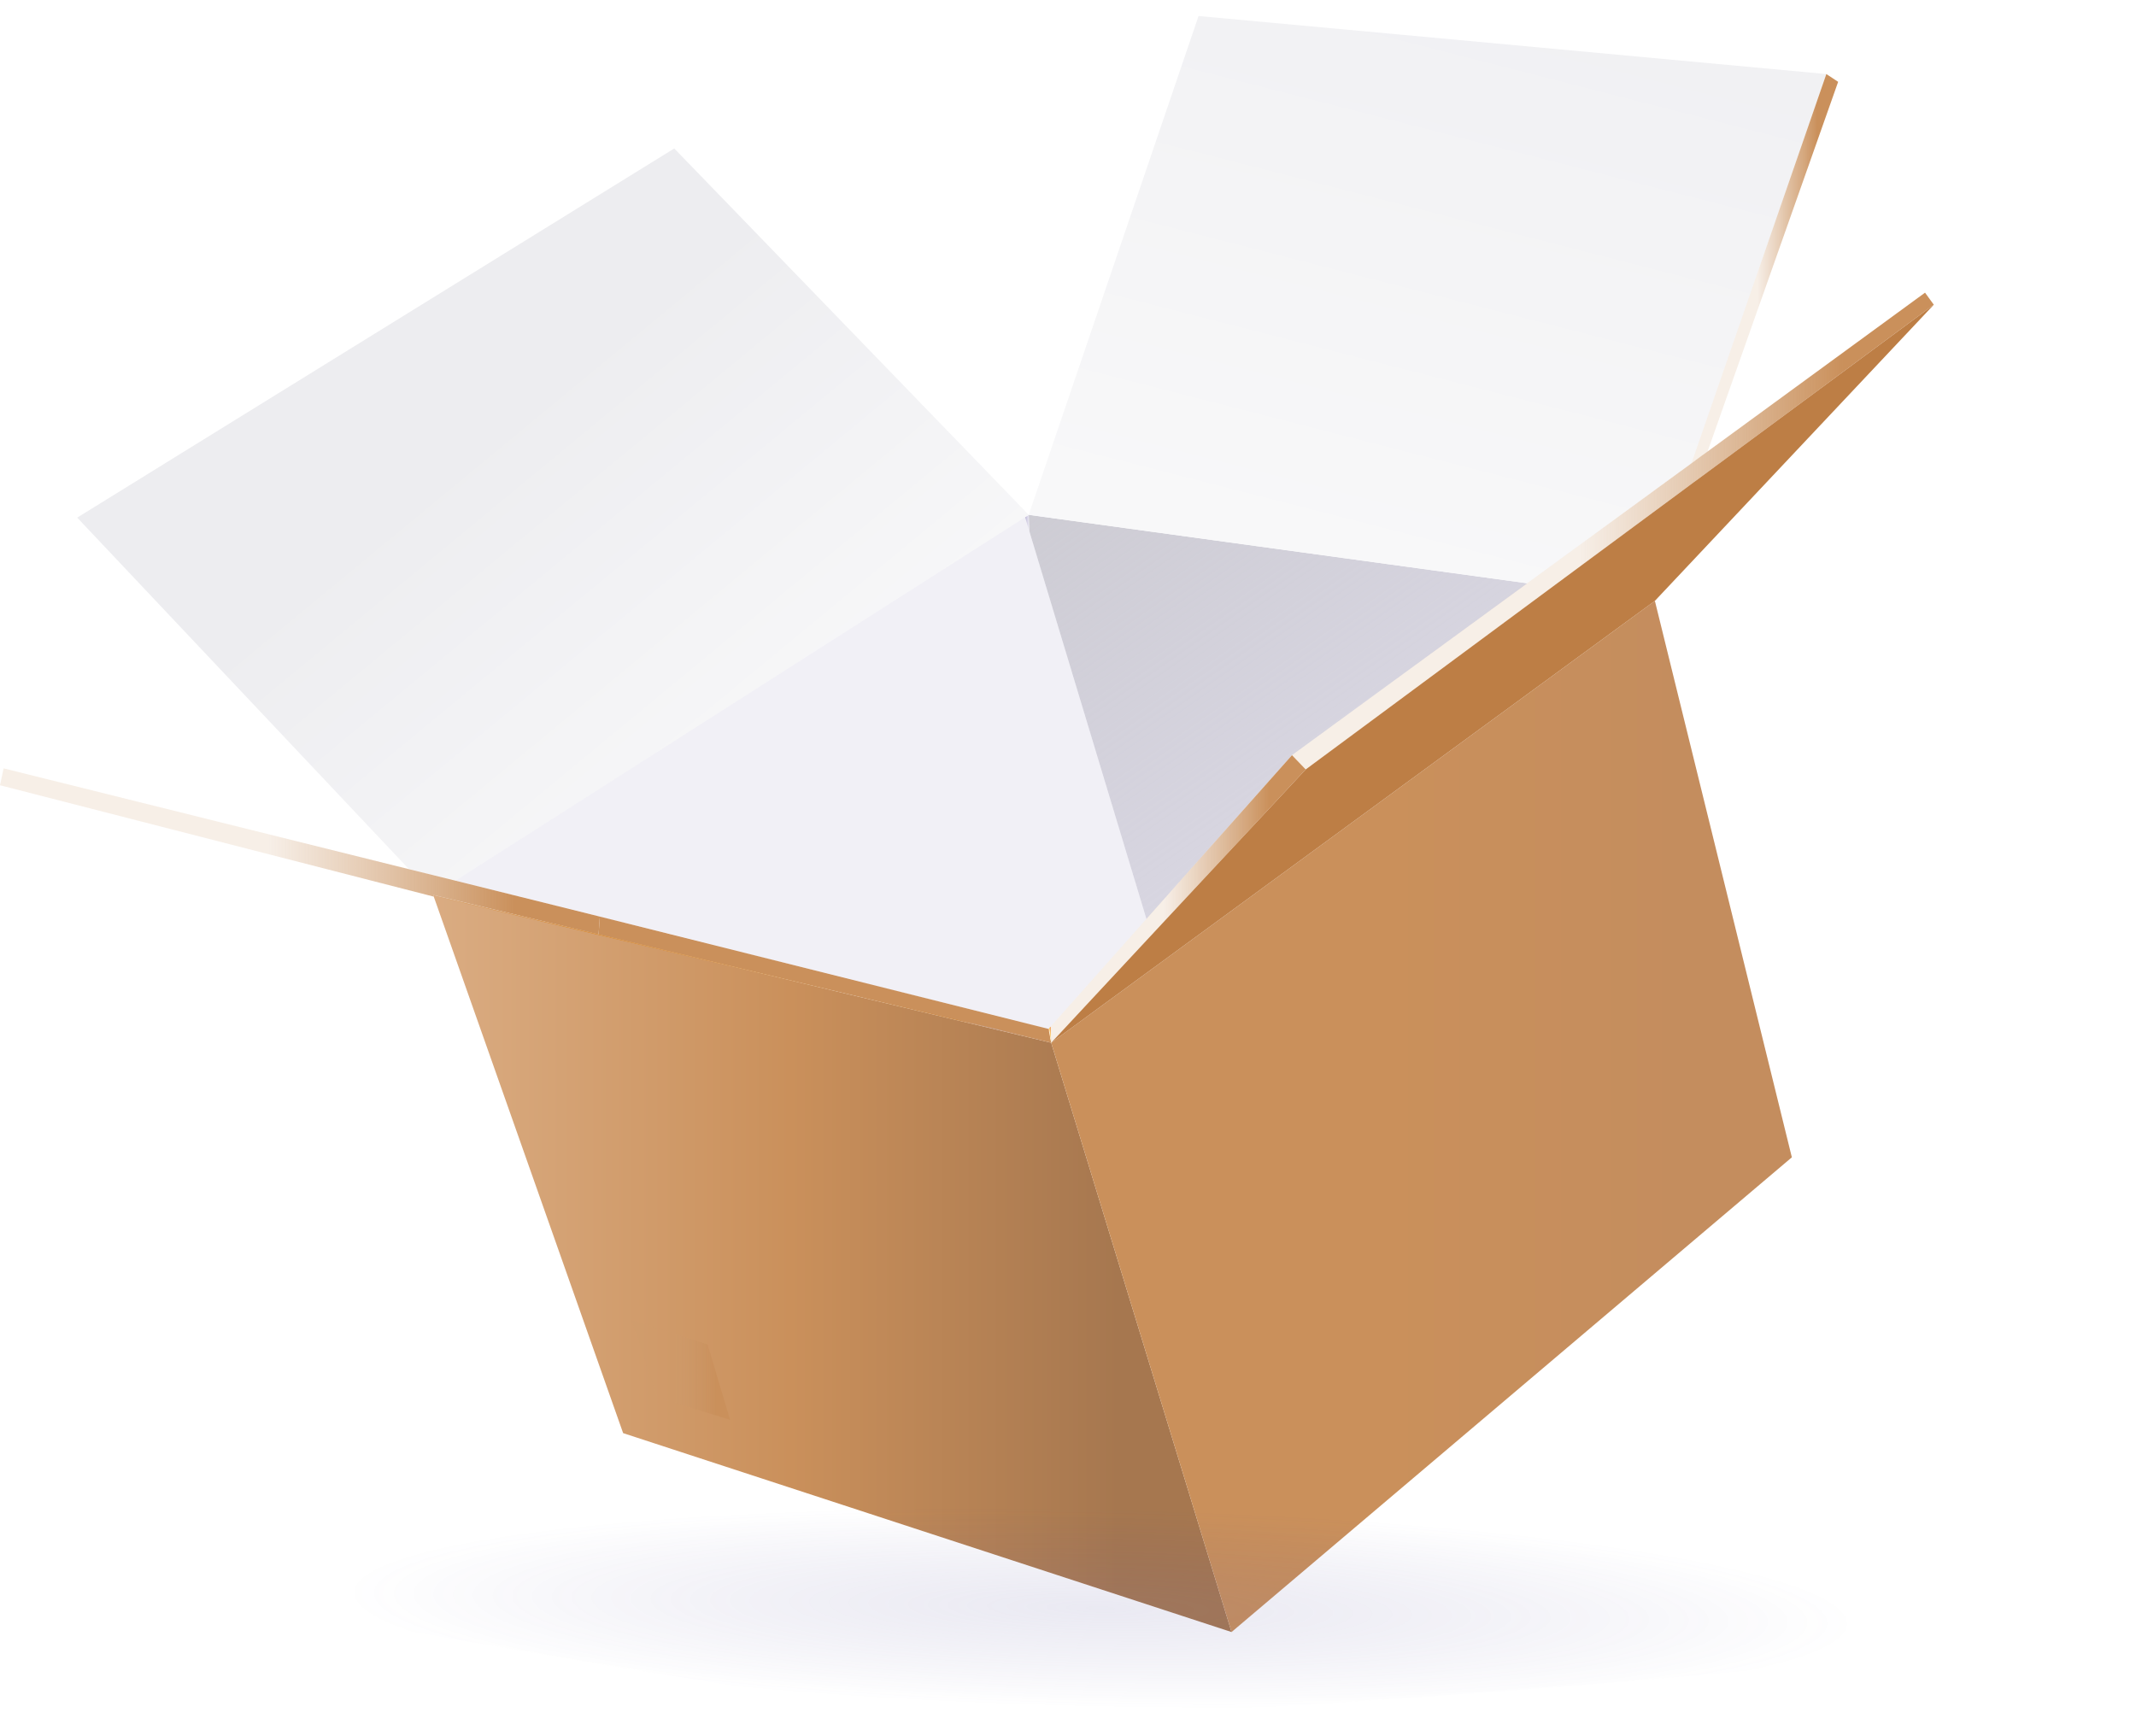
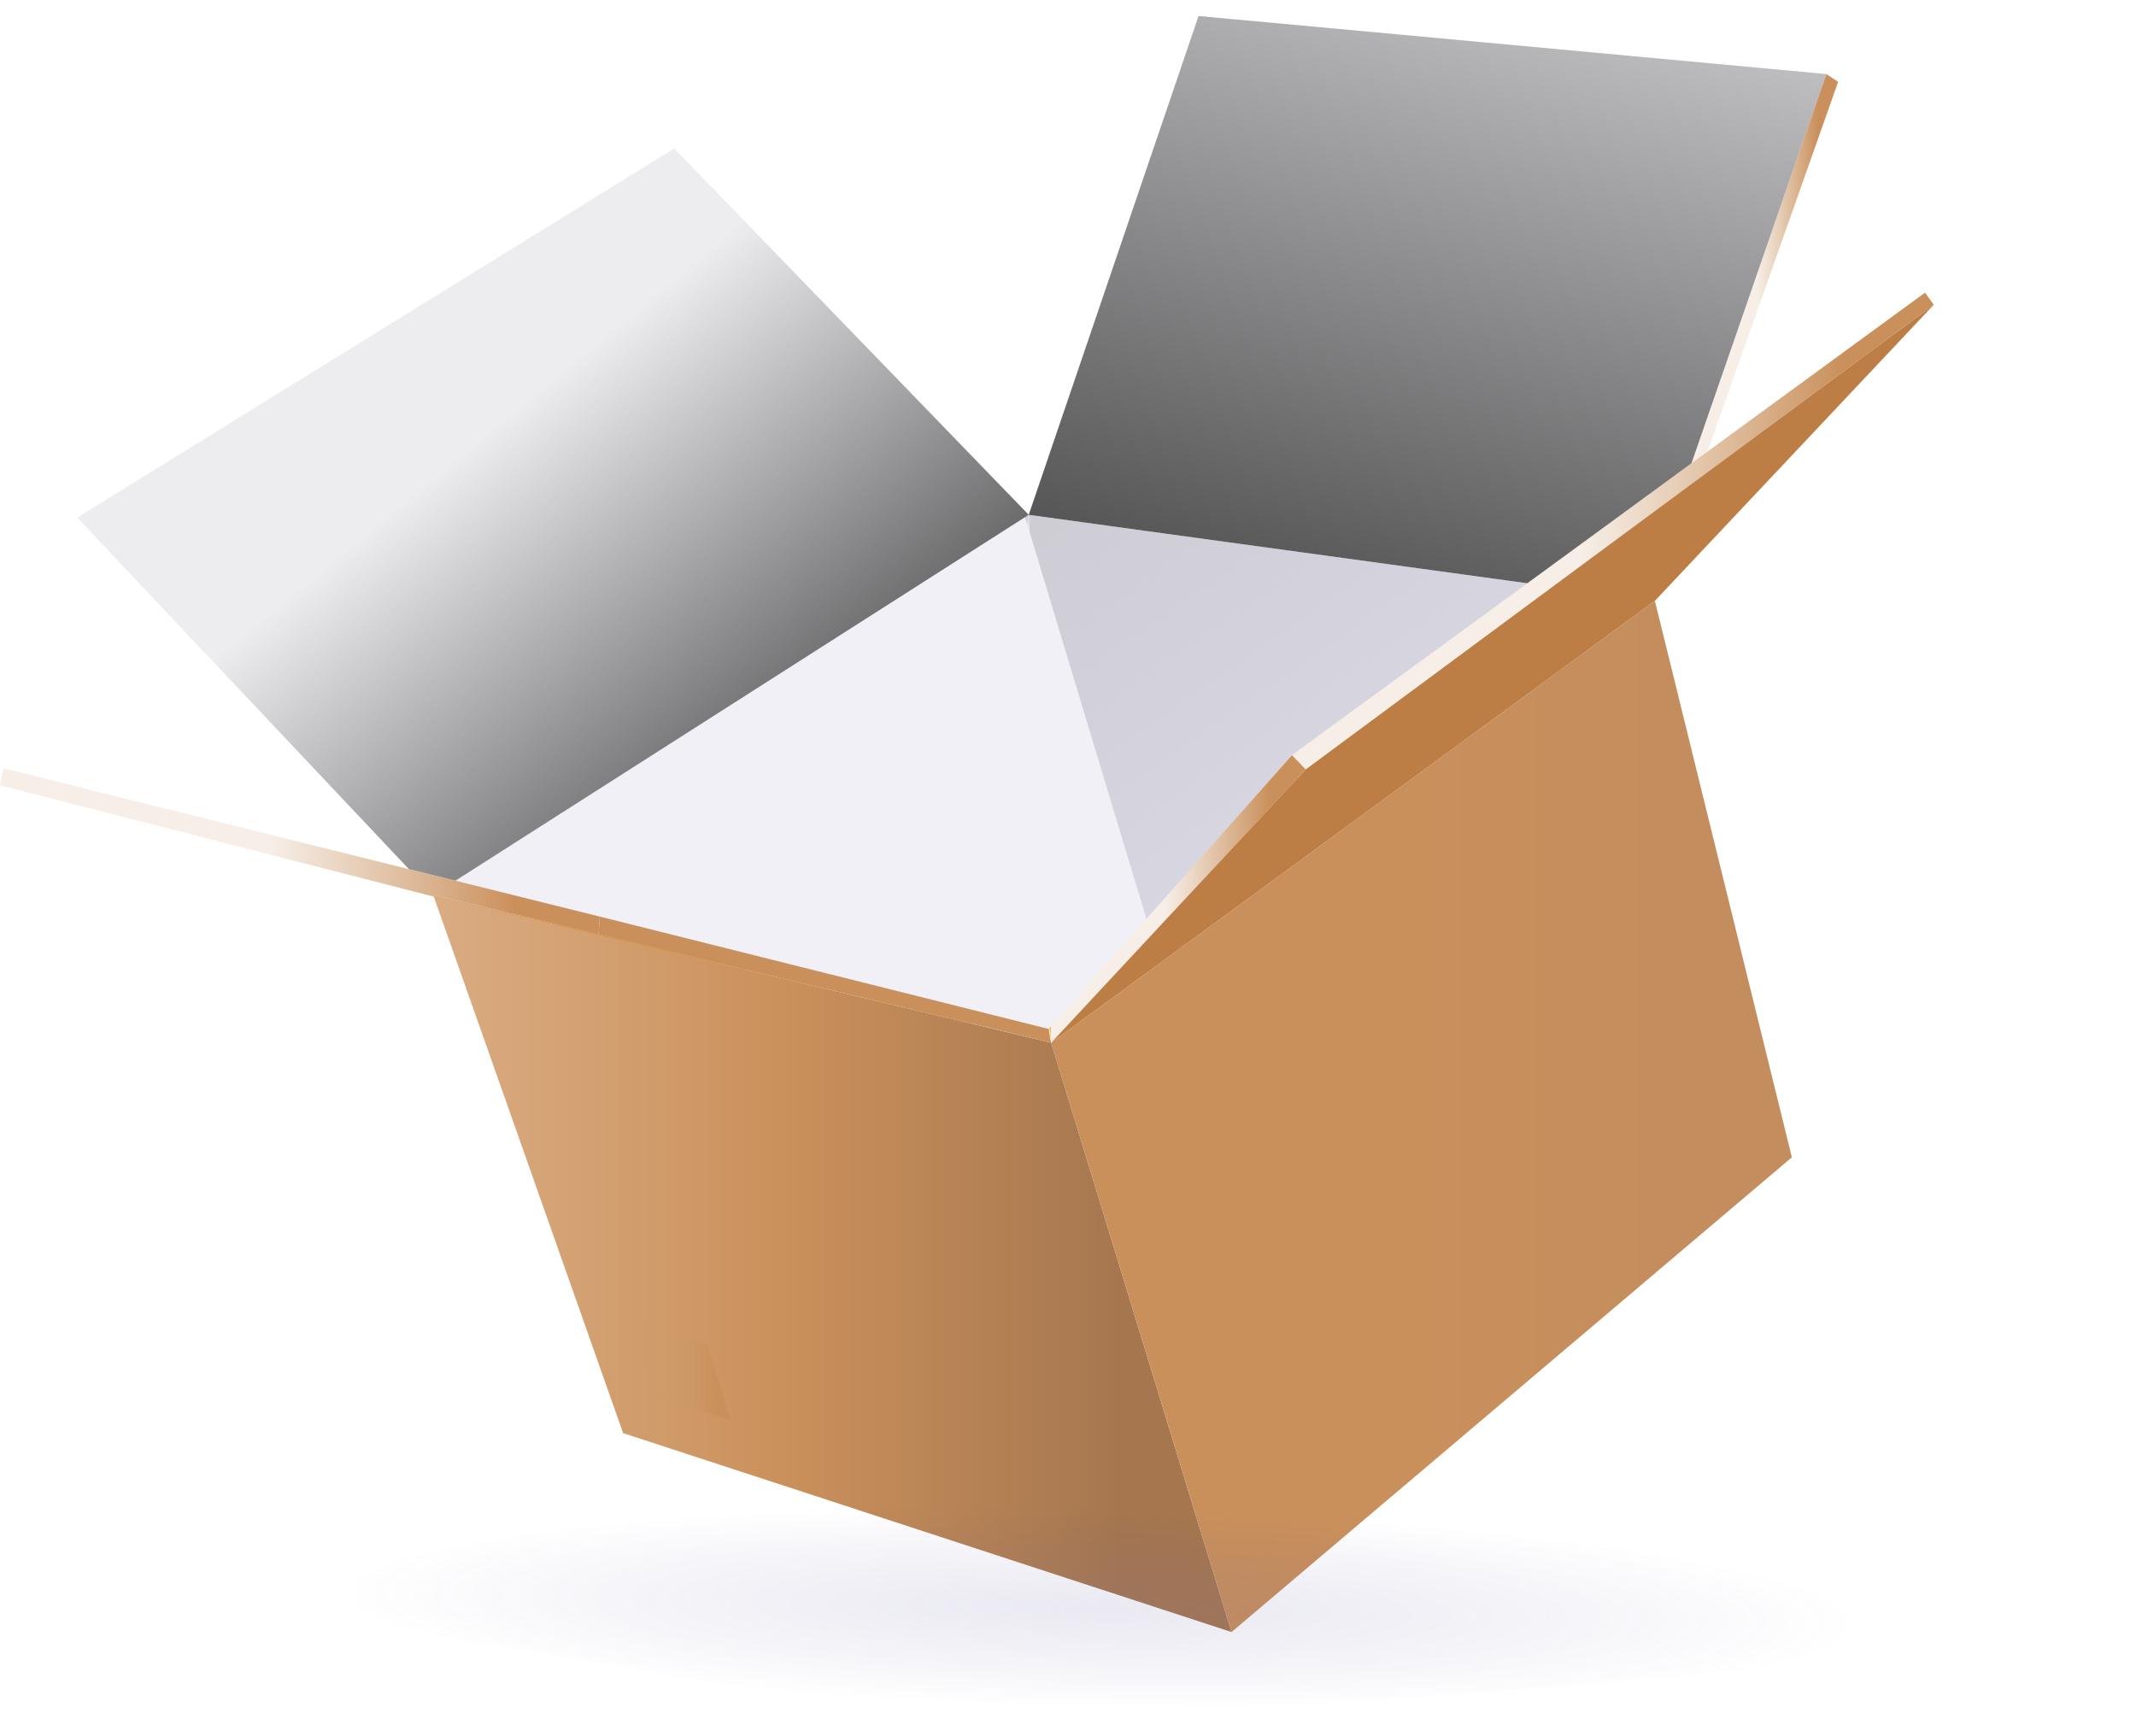
<svg xmlns="http://www.w3.org/2000/svg" width="128" height="104" viewBox="0 0 128 104" fill="none">
  <path d="M73.8 97.808L37.341 85.887L25.993 53.735L25.959 53.635L35.87 56.001L62.992 62.492L73.8 97.808Z" fill="url(#paint0_linear_3561_3023)" />
  <path d="M107.377 69.358L73.8 97.808L62.992 62.492L99.169 36.01L107.377 69.358Z" fill="url(#paint1_linear_3561_3023)" />
  <path d="M62.992 62.492L35.87 56.001L35.945 54.93L62.834 61.662L62.992 62.492Z" fill="#CA905B" />
  <path d="M61.688 31.859L61.43 30.995L61.647 30.855L61.688 31.859Z" fill="url(#paint2_linear_3561_3023)" />
  <path d="M91.526 34.956L77.421 45.258L76.683 46.089L68.699 55.071L66.415 47.508L61.688 31.851L61.647 30.855L91.526 34.956Z" fill="url(#paint3_linear_3561_3023)" />
  <path d="M109.444 4.438L101.362 27.767L91.526 34.955L68.708 31.825L61.647 30.854L71.823 0.96L84.075 2.089L109.444 4.438Z" fill="url(#paint4_linear_3561_3023)" />
  <path d="M109.444 4.438L101.362 27.767L102.325 27.061L110.151 4.904L109.444 4.438Z" fill="url(#paint5_linear_3561_3023)" />
  <path d="M61.647 30.854L27.297 52.779L24.507 52.09L4.627 31.021L40.405 8.897L61.647 30.854Z" fill="url(#paint6_linear_3561_3023)" />
  <path d="M115.883 18.261L101.736 28.729L101.469 28.921L100.78 29.435L93.038 35.162L78.243 46.113L77.421 45.257L91.518 34.955L101.362 27.766L102.001 27.293L102.325 27.06L115.358 17.539L115.883 18.261Z" fill="url(#paint7_linear_3561_3023)" />
  <path d="M78.244 46.112L62.992 62.491L62.834 61.661L77.422 45.257L78.244 46.112Z" fill="url(#paint8_linear_3561_3023)" />
  <path d="M62.95 61.529V61.546L62.992 62.492L62.834 61.662L62.95 61.529Z" fill="url(#paint9_linear_3561_3023)" />
  <path d="M115.883 18.261L99.169 36.01L62.992 62.492L78.243 46.113L93.038 35.163L100.78 29.435L101.469 28.921L101.736 28.729L115.883 18.261Z" fill="#BD7E45" />
  <path d="M35.87 56.001L25.959 53.635L25.993 53.735L0 47.06L0.216 46.047L24.507 52.09L27.297 52.779L35.945 54.93L35.87 56.001Z" fill="url(#paint10_linear_3561_3023)" />
  <path d="M59.76 61.704L35.87 56L26.035 53.7L57.477 61.147L59.76 61.704Z" fill="#DA851F" />
  <path d="M63.025 62.46L60.027 61.762L59.76 61.704L57.477 61.148L58.199 61.314L63.025 62.46Z" fill="url(#paint11_linear_3561_3023)" />
  <path d="M68.699 55.07L62.834 61.662L51.354 58.79L35.953 54.93L27.297 52.779L61.43 30.995L61.688 31.851L66.415 47.508L68.699 55.07Z" fill="url(#paint12_linear_3561_3023)" />
  <path d="M37.83 79.088L39.384 83.737L43.753 85.09L42.399 80.573L37.83 79.088Z" fill="url(#paint13_linear_3561_3023)" />
  <path d="M4.155 93.109C4.155 93.109 2.46 93.674 9.288 94.969C16.116 96.265 52.992 103.105 60.883 103.039C68.774 102.973 130.097 99.188 127.945 96.083C125.801 92.978 73.51 89.765 66.091 89.624C58.671 89.483 4.155 93.109 4.155 93.109Z" fill="url(#paint14_radial_3561_3023)" />
  <defs>
    <linearGradient id="paint0_linear_3561_3023" x1="25.959" y1="75.721" x2="73.8" y2="75.721" gradientUnits="userSpaceOnUse">
      <stop stop-color="#DAAC82" />
      <stop offset="0.448" stop-color="#CA905B" />
      <stop offset="0.859" stop-color="#A6774F" />
    </linearGradient>
    <linearGradient id="paint1_linear_3561_3023" x1="62.992" y1="66.908" x2="107.377" y2="66.908" gradientUnits="userSpaceOnUse">
      <stop stop-color="#CA905B" />
      <stop offset="0.448" stop-color="#CA905B" />
      <stop offset="0.859" stop-color="#C48D5E" />
    </linearGradient>
    <linearGradient id="paint2_linear_3561_3023" x1="61.429" y1="31.357" x2="61.689" y2="31.357" gradientUnits="userSpaceOnUse">
      <stop stop-color="#BCB6D6" />
      <stop offset="1" stop-color="#BCB6D6" stop-opacity="0.2" />
    </linearGradient>
    <linearGradient id="paint3_linear_3561_3023" x1="106.554" y1="82.763" x2="64.532" y2="22.694" gradientUnits="userSpaceOnUse">
      <stop stop-color="#BCB6D6" stop-opacity="0.2" />
      <stop offset="1" stop-color="#CCCBD1" />
    </linearGradient>
    <linearGradient id="paint4_linear_3561_3023" x1="73.148" y1="65.968" x2="94.407" y2="-16.996" gradientUnits="userSpaceOnUse">
-       <stop stop-color="white" />
+       <stop stop-color="neutralWhite" />
      <stop offset="1" stop-color="#EDEDF0" />
    </linearGradient>
    <linearGradient id="paint5_linear_3561_3023" x1="101.362" y1="16.102" x2="110.151" y2="16.102" gradientUnits="userSpaceOnUse">
      <stop stop-color="#CC9A6C" stop-opacity="0.16" />
      <stop offset="0.448" stop-color="#CC9A6C" stop-opacity="0.16" />
      <stop offset="0.859" stop-color="#CA905B" />
    </linearGradient>
    <linearGradient id="paint6_linear_3561_3023" x1="57.753" y1="60.687" x2="29.069" y2="25.978" gradientUnits="userSpaceOnUse">
-       <stop stop-color="white" />
+       <stop stop-color="neutralWhite" />
      <stop offset="1" stop-color="#EDEDF0" />
    </linearGradient>
    <linearGradient id="paint7_linear_3561_3023" x1="77.421" y1="31.826" x2="115.883" y2="31.826" gradientUnits="userSpaceOnUse">
      <stop stop-color="#CC9A6C" stop-opacity="0.16" />
      <stop offset="0.448" stop-color="#CC9A6C" stop-opacity="0.16" />
      <stop offset="0.859" stop-color="#CA905B" />
    </linearGradient>
    <linearGradient id="paint8_linear_3561_3023" x1="62.834" y1="53.874" x2="78.244" y2="53.874" gradientUnits="userSpaceOnUse">
      <stop stop-color="#CC9A6C" stop-opacity="0.16" />
      <stop offset="0.448" stop-color="#CC9A6C" stop-opacity="0.16" />
      <stop offset="0.859" stop-color="#CA905B" />
    </linearGradient>
    <linearGradient id="paint9_linear_3561_3023" x1="62.887" y1="62.023" x2="63.02" y2="62.004" gradientUnits="userSpaceOnUse">
      <stop stop-color="#F2882D" />
      <stop offset="0.014" stop-color="#F3913D" />
      <stop offset="0.07" stop-color="#F7B374" />
      <stop offset="0.124" stop-color="#F9CD9C" />
      <stop offset="0.173" stop-color="#FBDFBA" />
      <stop offset="0.216" stop-color="#FDEACB" />
      <stop offset="0.247" stop-color="#FCEED2" />
      <stop offset="0.502" stop-color="#FCCC65" />
      <stop offset="0.936" stop-color="#EB6600" />
    </linearGradient>
    <linearGradient id="paint10_linear_3561_3023" x1="0" y1="51.024" x2="35.945" y2="51.024" gradientUnits="userSpaceOnUse">
      <stop stop-color="#CC9A6C" stop-opacity="0.16" />
      <stop offset="0.448" stop-color="#CC9A6C" stop-opacity="0.16" />
      <stop offset="0.859" stop-color="#CA905B" />
    </linearGradient>
    <linearGradient id="paint11_linear_3561_3023" x1="57.476" y1="61.804" x2="63.025" y2="61.804" gradientUnits="userSpaceOnUse">
      <stop stop-color="#BCB6D6" />
      <stop offset="1" stop-color="#BCB6D6" stop-opacity="0.2" />
    </linearGradient>
    <linearGradient id="paint12_linear_3561_3023" x1="47.998" y1="95.379" x2="47.998" y2="-23.727" gradientUnits="userSpaceOnUse">
      <stop stop-color="#BCB6D6" stop-opacity="0.2" />
      <stop offset="1" stop-color="#BCB6D6" stop-opacity="0.2" />
    </linearGradient>
    <linearGradient id="paint13_linear_3561_3023" x1="37.83" y1="82.089" x2="43.753" y2="82.089" gradientUnits="userSpaceOnUse">
      <stop stop-color="#CC9A6C" stop-opacity="0.16" />
      <stop offset="0.448" stop-color="#CC9A6C" stop-opacity="0.16" />
      <stop offset="0.859" stop-color="#CA905B" />
    </linearGradient>
    <radialGradient id="paint14_radial_3561_3023" cx="0" cy="0" r="1" gradientUnits="userSpaceOnUse" gradientTransform="translate(65.9499 96.3743) rotate(1.1981) scale(45.1875 5.95728)">
      <stop stop-color="#7571AC" stop-opacity="0.15" />
      <stop offset="0.547" stop-color="#59539B" stop-opacity="0.068" />
      <stop offset="1" stop-color="#473F8F" stop-opacity="0" />
    </radialGradient>
  </defs>
</svg>
